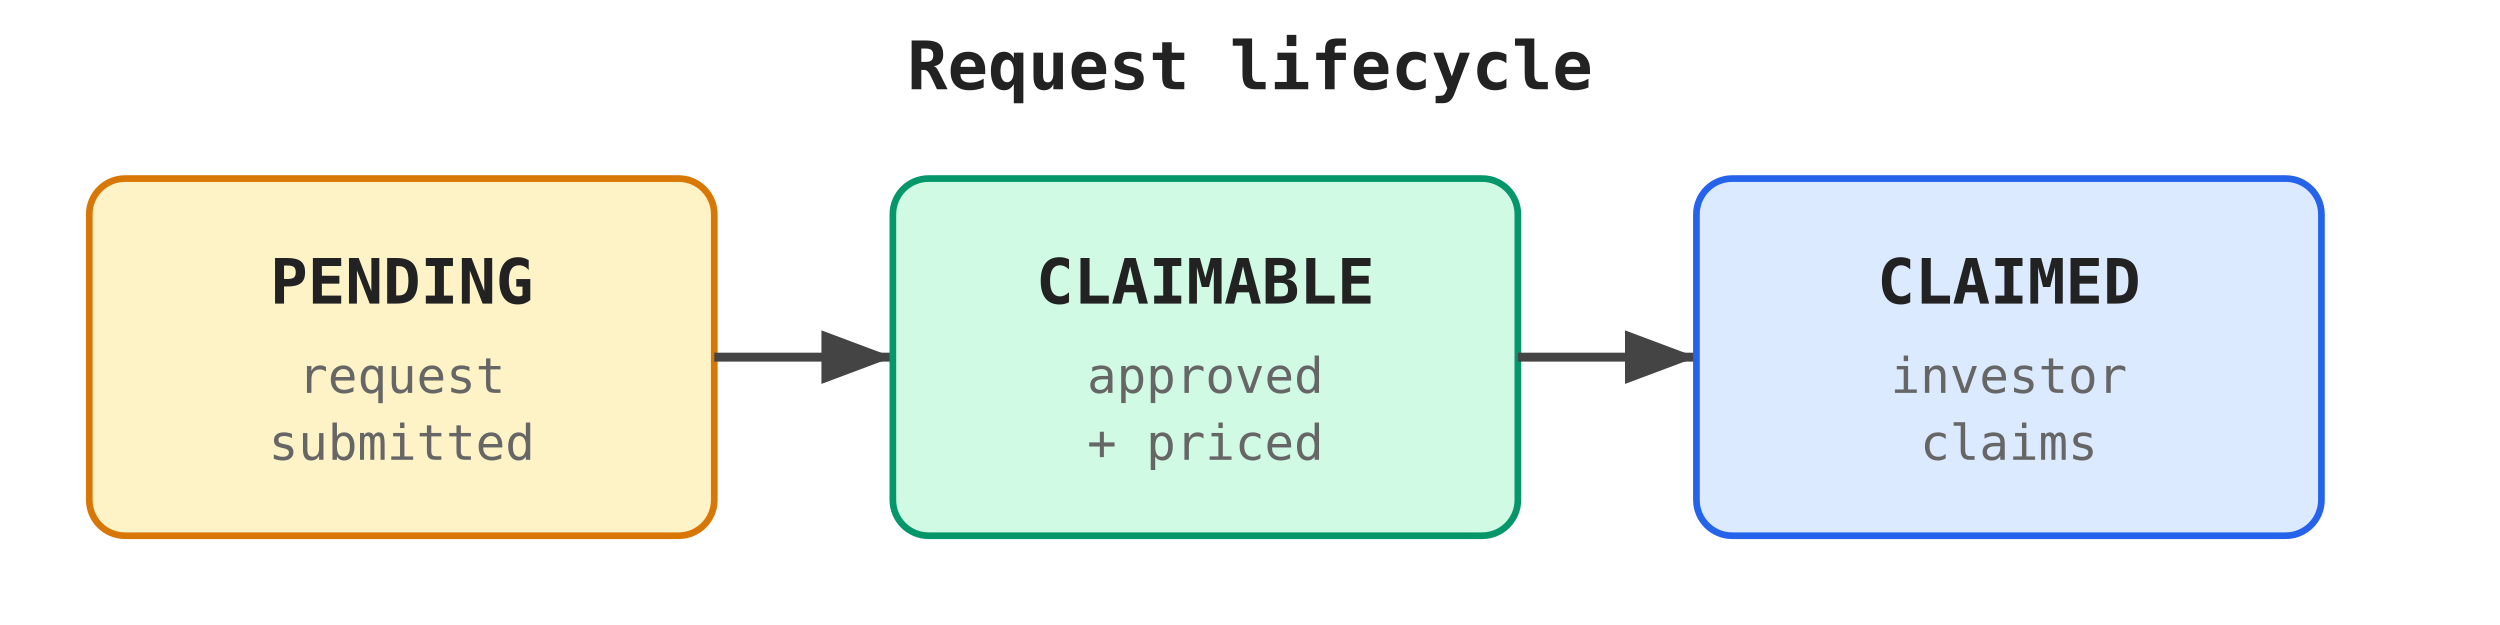
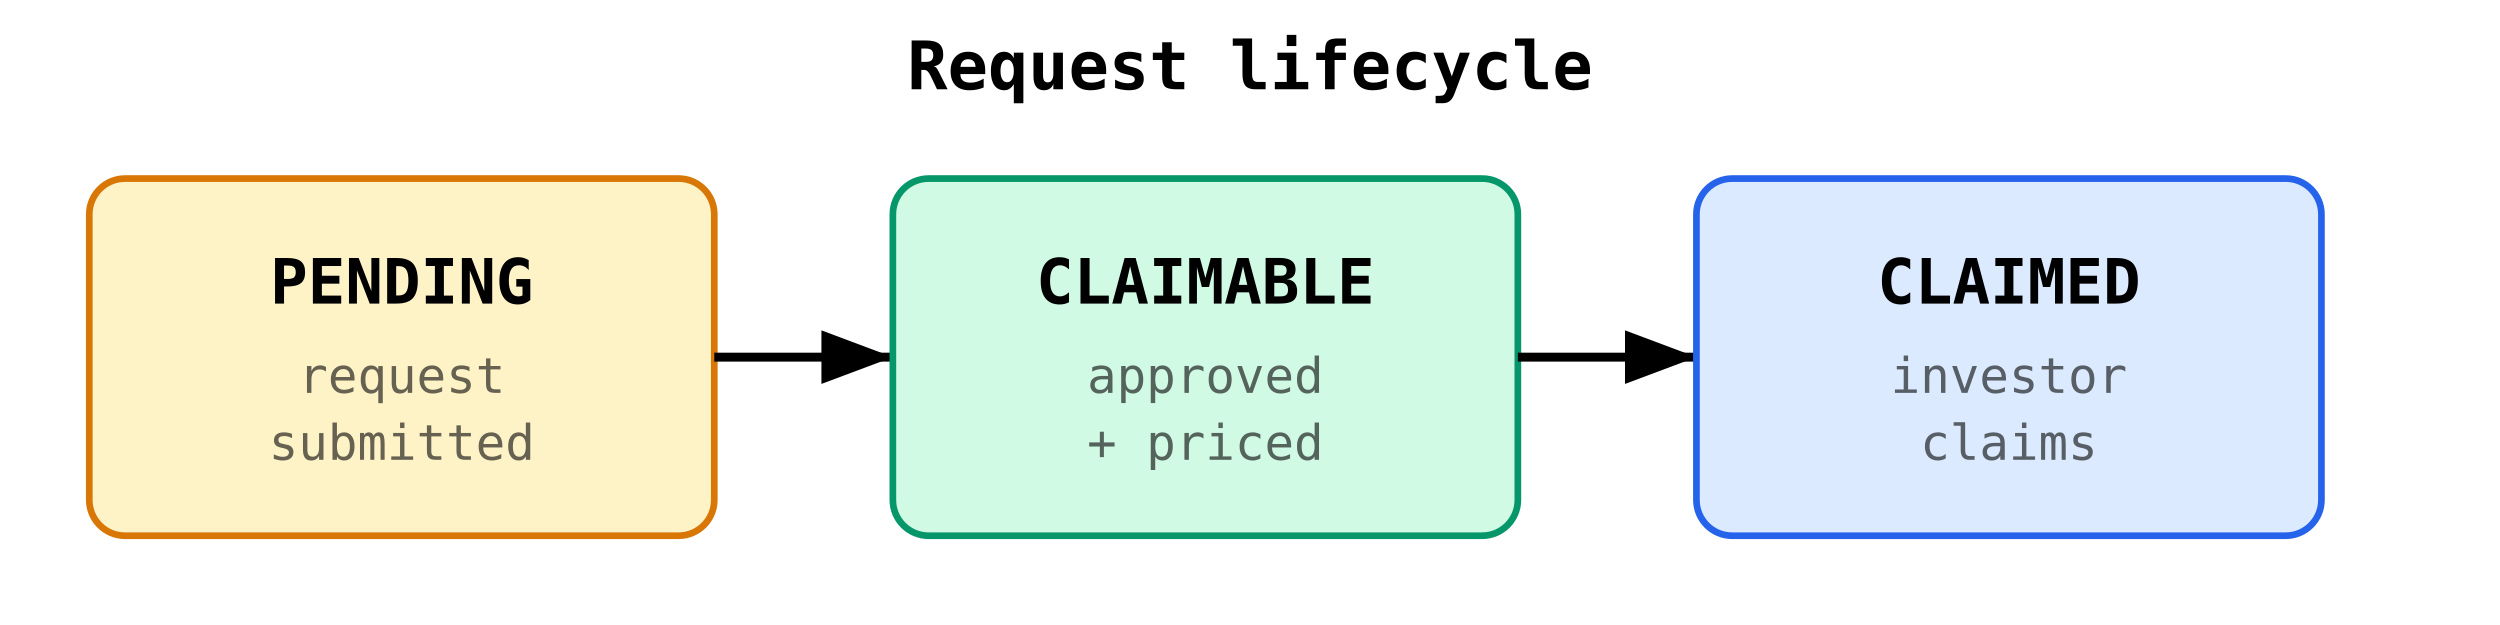
<svg xmlns="http://www.w3.org/2000/svg" viewBox="0 0 560 140" font-family="monospace" font-size="13">
  <style>
-     text { fill: #222; }
+     text { fill: currentColor; }
    .state-label { font-weight: bold; font-size: 14px; }
-     .desc { font-size: 11px; fill: #666; }
+     .desc { font-size: 11px; opacity: 0.6; }
    rect { rx: 8; ry: 8; }
  </style>
  <text x="280" y="20" text-anchor="middle" font-weight="bold" font-size="15">Request lifecycle</text>
  <rect x="20" y="40" width="140" height="80" fill="#fef3c7" stroke="#d97706" stroke-width="1.5" />
  <text x="90" y="68" text-anchor="middle" class="state-label">PENDING</text>
  <text x="90" y="88" text-anchor="middle" class="desc">request</text>
  <text x="90" y="103" text-anchor="middle" class="desc">submitted</text>
-   <line x1="160" y1="80" x2="200" y2="80" stroke="#444" stroke-width="2" marker-end="url(#arw)" />
+   <line x1="160" y1="80" x2="200" y2="80" stroke="currentColor" stroke-width="2" marker-end="url(#arw)" />
  <rect x="200" y="40" width="140" height="80" fill="#d1fae5" stroke="#059669" stroke-width="1.5" />
  <text x="270" y="68" text-anchor="middle" class="state-label">CLAIMABLE</text>
  <text x="270" y="88" text-anchor="middle" class="desc">approved</text>
  <text x="270" y="103" text-anchor="middle" class="desc">+ priced</text>
-   <line x1="340" y1="80" x2="380" y2="80" stroke="#444" stroke-width="2" marker-end="url(#arw)" />
+   <line x1="340" y1="80" x2="380" y2="80" stroke="currentColor" stroke-width="2" marker-end="url(#arw)" />
  <rect x="380" y="40" width="140" height="80" fill="#dbeafe" stroke="#2563eb" stroke-width="1.5" />
  <text x="450" y="68" text-anchor="middle" class="state-label">CLAIMED</text>
  <text x="450" y="88" text-anchor="middle" class="desc">investor</text>
  <text x="450" y="103" text-anchor="middle" class="desc">claims</text>
  <defs>
    <marker id="arw" markerWidth="8" markerHeight="6" refX="8" refY="3" orient="auto">
-       <path d="M0,0 L8,3 L0,6" fill="#444" />
+       <path d="M0,0 L8,3 L0,6" fill="currentColor" />
    </marker>
  </defs>
</svg>
